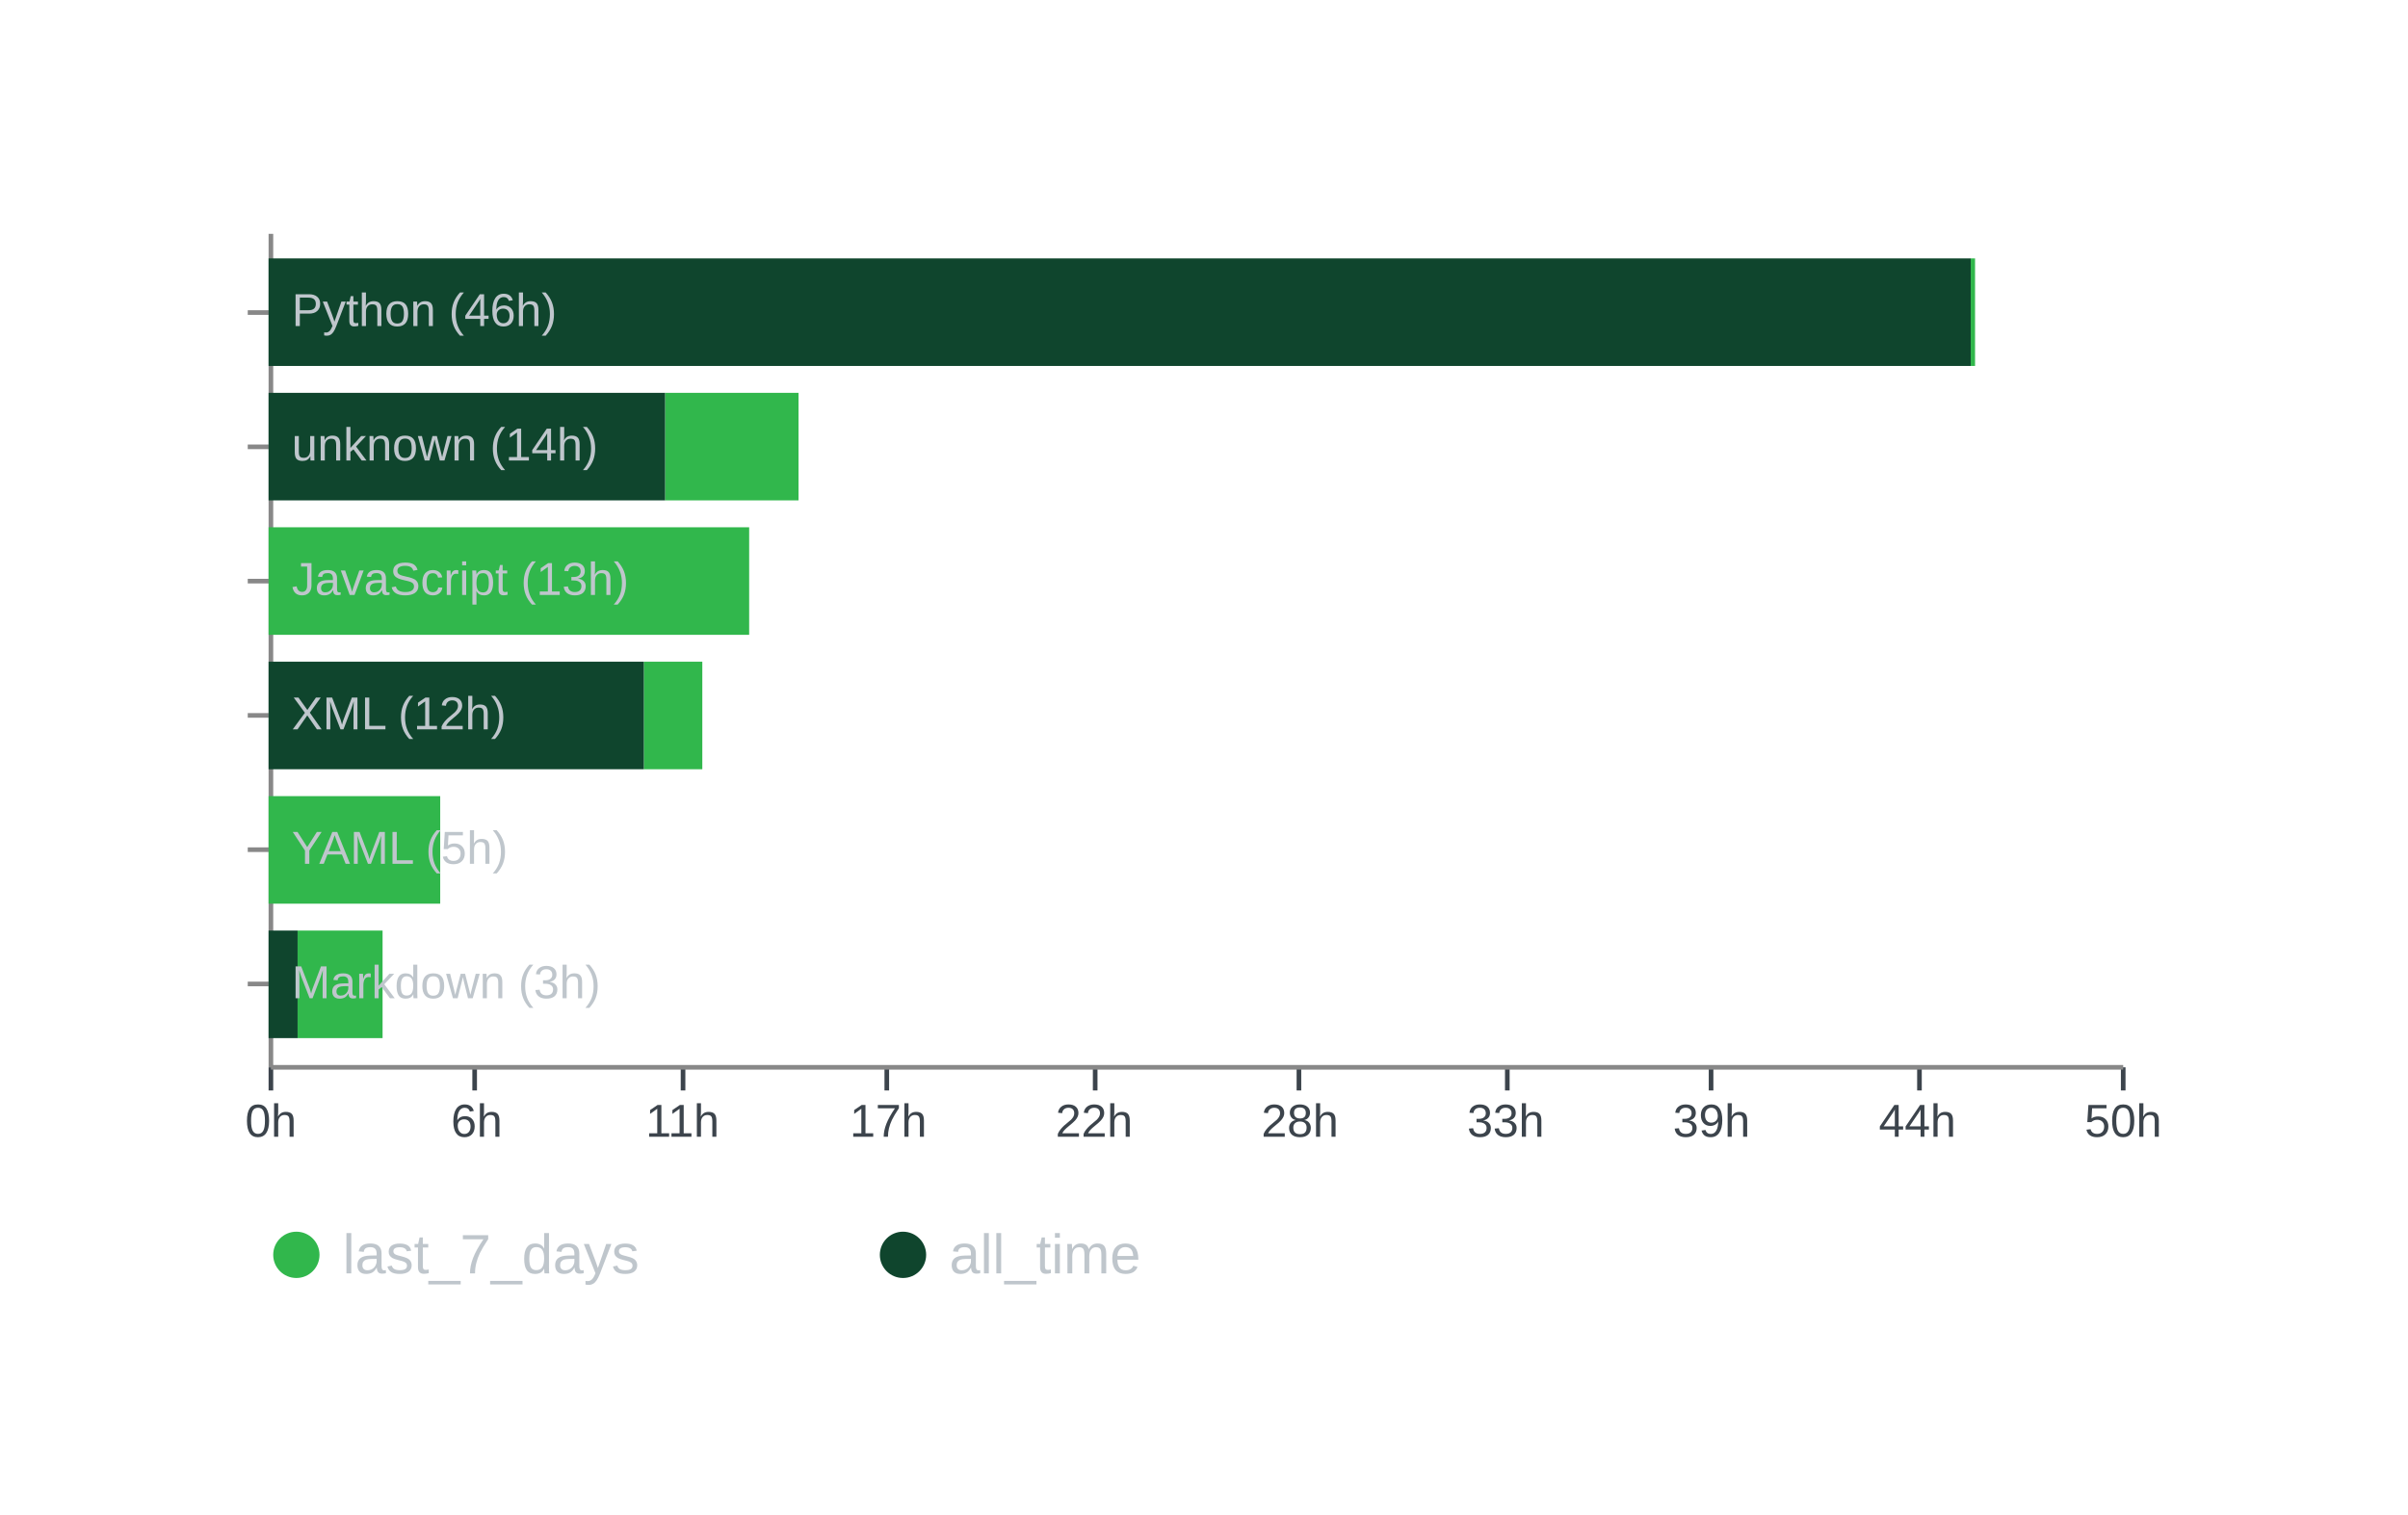
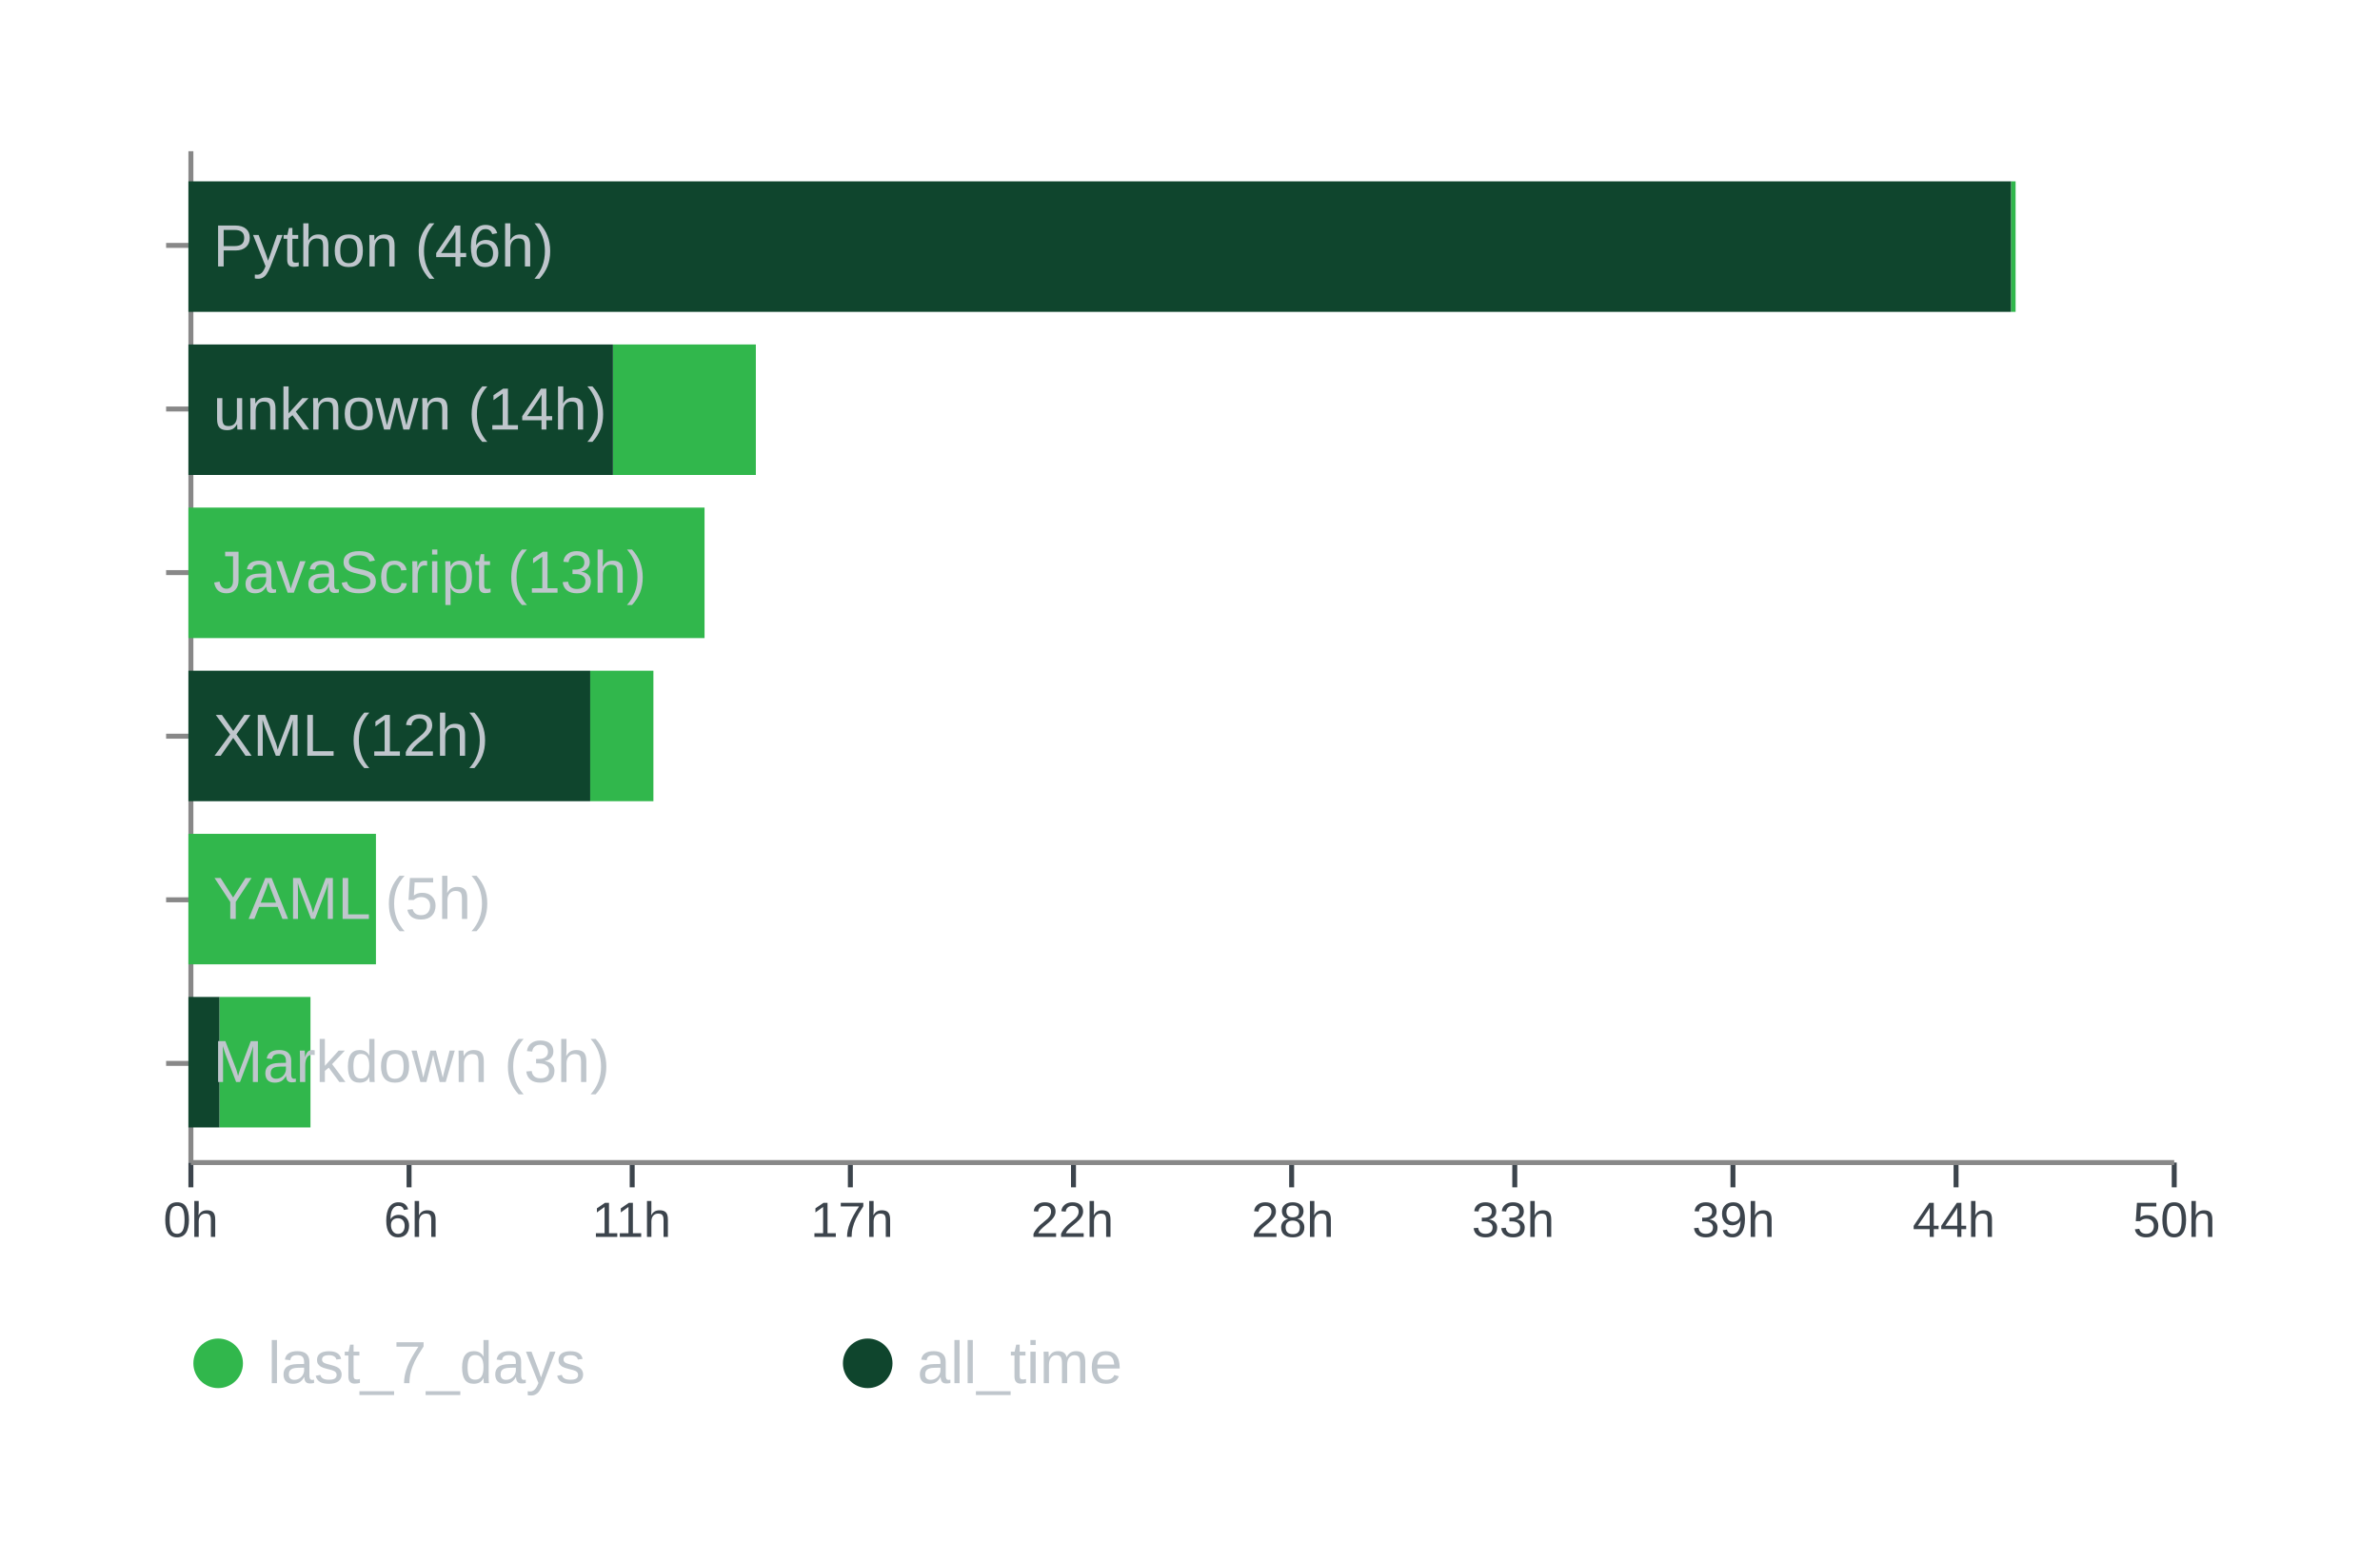
- <svg xmlns="http://www.w3.org/2000/svg" version="1.1" class="marks" width="520" height="327" viewBox="0 0 520 327">
-   <g fill="none" stroke-miterlimit="10" transform="translate(58,50)">
+ <svg xmlns="http://www.w3.org/2000/svg" version="1.1" class="marks" width="480" height="311" viewBox="0 0 480 311">
+   <g fill="none" stroke-miterlimit="10" transform="translate(38,30)">
    <g class="mark-group role-frame root" role="graphics-object" aria-roledescription="group mark container">
      <g transform="translate(0,0)">
-         <path class="background" aria-hidden="true" d="M0,0h400v180h-400Z" />
+         <path class="background" aria-hidden="true" d="M0,0h400v204h-400Z" />
        <g>
          <g class="mark-group role-axis" role="graphics-symbol" aria-roledescription="axis" aria-label="Y-axis for a discrete scale with 6 values: Python, unknown, JavaScript, XML, YAML, Markdown">
            <g transform="translate(0.5,0.5)">
              <path class="background" aria-hidden="true" d="M0,0h0v0h0Z" pointer-events="none" />
              <g>
                <g class="mark-rule role-axis-tick" pointer-events="none">
-                   <line transform="translate(0,17)" x2="-5" y2="0" stroke="#888" stroke-width="1" opacity="1" />
-                   <line transform="translate(0,46)" x2="-5" y2="0" stroke="#888" stroke-width="1" opacity="1" />
-                   <line transform="translate(0,75)" x2="-5" y2="0" stroke="#888" stroke-width="1" opacity="1" />
-                   <line transform="translate(0,104)" x2="-5" y2="0" stroke="#888" stroke-width="1" opacity="1" />
-                   <line transform="translate(0,133)" x2="-5" y2="0" stroke="#888" stroke-width="1" opacity="1" />
-                   <line transform="translate(0,162)" x2="-5" y2="0" stroke="#888" stroke-width="1" opacity="1" />
+                   <line transform="translate(0,19)" x2="-5" y2="0" stroke="#888" stroke-width="1" opacity="1" />
+                   <line transform="translate(0,52)" x2="-5" y2="0" stroke="#888" stroke-width="1" opacity="1" />
+                   <line transform="translate(0,85)" x2="-5" y2="0" stroke="#888" stroke-width="1" opacity="1" />
+                   <line transform="translate(0,118)" x2="-5" y2="0" stroke="#888" stroke-width="1" opacity="1" />
+                   <line transform="translate(0,151)" x2="-5" y2="0" stroke="#888" stroke-width="1" opacity="1" />
+                   <line transform="translate(0,184)" x2="-5" y2="0" stroke="#888" stroke-width="1" opacity="1" />
                </g>
                <g class="mark-rule role-axis-domain" pointer-events="none">
-                   <line transform="translate(0,0)" x2="0" y2="180" stroke="#888" stroke-width="1" opacity="1" />
+                   <line transform="translate(0,0)" x2="0" y2="204" stroke="#888" stroke-width="1" opacity="1" />
                </g>
              </g>
              <path class="foreground" aria-hidden="true" d="" pointer-events="none" display="none" />
            </g>
          </g>
          <g class="mark-rect role-mark" role="graphics-symbol" aria-roledescription="rect mark container">
-             <path d="M367.571,5.806h0.936v23.226h-0.936Z" fill="#31b74c" />
-             <path d="M0,5.806h367.571v23.226h-367.571Z" fill="#0f452d" />
-             <path d="M85.618,34.839h28.822v23.226h-28.822Z" fill="#31b74c" />
-             <path d="M0,34.839h85.618v23.226h-85.618Z" fill="#0f452d" />
-             <path d="M0,63.871h103.78v23.226h-103.78Z" fill="#31b74c" />
-             <path d="M0,63.871h0v23.226h0Z" fill="#0f452d" />
-             <path d="M81.031,92.903h12.631v23.226h-12.631Z" fill="#31b74c" />
-             <path d="M0,92.903h81.031v23.226h-81.031Z" fill="#0f452d" />
-             <path d="M0,121.935h37.062v23.226h-37.062Z" fill="#31b74c" />
-             <path d="M0,121.935h0v23.226h0Z" fill="#0f452d" />
-             <path d="M6.264,150.968h18.353v23.226h-18.353Z" fill="#31b74c" />
-             <path d="M0,150.968h6.264v23.226h-6.264Z" fill="#0f452d" />
+             <path d="M367.571,6.581h0.936v26.323h-0.936Z" fill="#31b74c" />
+             <path d="M0,6.581h367.571v26.323h-367.571Z" fill="#0f452d" />
+             <path d="M85.618,39.484h28.822v26.323h-28.822Z" fill="#31b74c" />
+             <path d="M0,39.484h85.618v26.323h-85.618Z" fill="#0f452d" />
+             <path d="M0,72.387h104.093v26.323h-104.093Z" fill="#31b74c" />
+             <path d="M0,72.387h0v26.323h0Z" fill="#0f452d" />
+             <path d="M81.031,105.29h12.747v26.323h-12.747Z" fill="#31b74c" />
+             <path d="M0,105.29h81.031v26.323h-81.031Z" fill="#0f452d" />
+             <path d="M0,138.194h37.82v26.323h-37.82Z" fill="#31b74c" />
+             <path d="M0,138.194h0v26.323h0Z" fill="#0f452d" />
+             <path d="M6.264,171.097h18.353v26.323h-18.353Z" fill="#31b74c" />
+             <path d="M0,171.097h6.264v26.323h-6.264Z" fill="#0f452d" />
          </g>
          <g class="mark-text role-mark" role="graphics-object" aria-roledescription="text mark container">
-             <text text-anchor="start" transform="translate(5,20.41935)" font-family="Arial, sans-serif" font-size="10px" fill="#bfc6cc">Python (46h)</text>
-             <text text-anchor="start" transform="translate(5,49.45161)" font-family="Arial, sans-serif" font-size="10px" fill="#bfc6cc">unknown (14h)</text>
-             <text text-anchor="start" transform="translate(5,78.48387)" font-family="Arial, sans-serif" font-size="10px" fill="#bfc6cc">JavaScript (13h)</text>
-             <text text-anchor="start" transform="translate(5,107.5161)" font-family="Arial, sans-serif" font-size="10px" fill="#bfc6cc">XML (12h)</text>
-             <text text-anchor="start" transform="translate(5,136.5484)" font-family="Arial, sans-serif" font-size="10px" fill="#bfc6cc">YAML (5h)</text>
-             <text text-anchor="start" transform="translate(5,165.5806)" font-family="Arial, sans-serif" font-size="10px" fill="#bfc6cc">Markdown (3h)</text>
+             <text text-anchor="start" transform="translate(5,23.74194)" font-family="Arial, sans-serif" font-size="12px" fill="#bfc6cc">Python (46h)</text>
+             <text text-anchor="start" transform="translate(5,56.64516)" font-family="Arial, sans-serif" font-size="12px" fill="#bfc6cc">unknown (14h)</text>
+             <text text-anchor="start" transform="translate(5,89.54839)" font-family="Arial, sans-serif" font-size="12px" fill="#bfc6cc">JavaScript (13h)</text>
+             <text text-anchor="start" transform="translate(5,122.4516)" font-family="Arial, sans-serif" font-size="12px" fill="#bfc6cc">XML (12h)</text>
+             <text text-anchor="start" transform="translate(5,155.3548)" font-family="Arial, sans-serif" font-size="12px" fill="#bfc6cc">YAML (5h)</text>
+             <text text-anchor="start" transform="translate(5,188.2581)" font-family="Arial, sans-serif" font-size="12px" fill="#bfc6cc">Markdown (3h)</text>
          </g>
          <g class="mark-group role-legend" role="graphics-symbol" aria-roledescription="legend" aria-label="Symbol legend for fill color with 2 values: last_7_days, all_time">
-             <g transform="translate(0,215)">
+             <g transform="translate(0,239)">
              <path class="background" aria-hidden="true" d="M0,0h223v12h-223Z" pointer-events="none" />
              <g>
                <g class="mark-group role-legend-entry">
                  <g transform="translate(0,0)">
                    <path class="background" aria-hidden="true" d="M0,0h0v0h0Z" pointer-events="none" />
                    <g>
                      <g class="mark-group role-scope" role="graphics-object" aria-roledescription="group mark container">
                        <g transform="translate(0,0)">
                          <path class="background" aria-hidden="true" d="M0,0h121v12h-121Z" pointer-events="none" opacity="1" />
                          <g>
                            <g class="mark-symbol role-legend-symbol" pointer-events="none">
                              <path transform="translate(6,6)" d="M5,0A5,5,0,1,1,-5,0A5,5,0,1,1,5,0" fill="#31b74c" stroke-width="1.5" opacity="1" />
                            </g>
                            <g class="mark-text role-legend-label" pointer-events="none">
                              <text text-anchor="start" transform="translate(16,10)" font-family="Arial, sans-serif" font-size="12px" fill="#bfc6cc" opacity="1">last_7_days</text>
                            </g>
                          </g>
                          <path class="foreground" aria-hidden="true" d="" pointer-events="none" display="none" />
                        </g>
                        <g transform="translate(131,0)">
                          <path class="background" aria-hidden="true" d="M0,0h92v12h-92Z" pointer-events="none" opacity="1" />
                          <g>
                            <g class="mark-symbol role-legend-symbol" pointer-events="none">
                              <path transform="translate(6,6)" d="M5,0A5,5,0,1,1,-5,0A5,5,0,1,1,5,0" fill="#0f452d" stroke-width="1.5" opacity="1" />
                            </g>
                            <g class="mark-text role-legend-label" pointer-events="none">
                              <text text-anchor="start" transform="translate(16,10)" font-family="Arial, sans-serif" font-size="12px" fill="#bfc6cc" opacity="1">all_time</text>
                            </g>
                          </g>
                          <path class="foreground" aria-hidden="true" d="" pointer-events="none" display="none" />
                        </g>
                      </g>
                    </g>
                    <path class="foreground" aria-hidden="true" d="" pointer-events="none" display="none" />
                  </g>
                </g>
              </g>
              <path class="foreground" aria-hidden="true" d="" pointer-events="none" display="none" />
            </g>
          </g>
          <g class="mark-group role-axis" role="graphics-symbol" aria-roledescription="axis" aria-label="X-axis for a linear scale with values from 0k to 180k">
-             <g transform="translate(0.5,180.5)">
+             <g transform="translate(0.5,204.5)">
              <path class="background" aria-hidden="true" d="M0,0h0v0h0Z" pointer-events="none" />
              <g>
                <g class="mark-rule role-axis-tick" pointer-events="none">
                  <line transform="translate(0,0)" x2="0" y2="5" stroke="#3c444c" stroke-width="1" opacity="1" />
                  <line transform="translate(44,0)" x2="0" y2="5" stroke="#3c444c" stroke-width="1" opacity="1" />
                  <line transform="translate(89,0)" x2="0" y2="5" stroke="#3c444c" stroke-width="1" opacity="1" />
                  <line transform="translate(133,0)" x2="0" y2="5" stroke="#3c444c" stroke-width="1" opacity="1" />
                  <line transform="translate(178,0)" x2="0" y2="5" stroke="#3c444c" stroke-width="1" opacity="1" />
                  <line transform="translate(222,0)" x2="0" y2="5" stroke="#3c444c" stroke-width="1" opacity="1" />
                  <line transform="translate(267,0)" x2="0" y2="5" stroke="#3c444c" stroke-width="1" opacity="1" />
                  <line transform="translate(311,0)" x2="0" y2="5" stroke="#3c444c" stroke-width="1" opacity="1" />
                  <line transform="translate(356,0)" x2="0" y2="5" stroke="#3c444c" stroke-width="1" opacity="1" />
                  <line transform="translate(400,0)" x2="0" y2="5" stroke="#3c444c" stroke-width="1" opacity="1" />
                </g>
                <g class="mark-text role-axis-label" pointer-events="none">
                  <text text-anchor="middle" transform="translate(0,15)" font-family="Arial, sans-serif" font-size="10px" fill="#3c444c" opacity="1">0h</text>
                  <text text-anchor="middle" transform="translate(44.44444,15)" font-family="Arial, sans-serif" font-size="10px" fill="#3c444c" opacity="1">6h</text>
                  <text text-anchor="middle" transform="translate(88.88889,15)" font-family="Arial, sans-serif" font-size="10px" fill="#3c444c" opacity="1">11h</text>
                  <text text-anchor="middle" transform="translate(133.3333,15)" font-family="Arial, sans-serif" font-size="10px" fill="#3c444c" opacity="1">17h</text>
                  <text text-anchor="middle" transform="translate(177.7778,15)" font-family="Arial, sans-serif" font-size="10px" fill="#3c444c" opacity="1">22h</text>
                  <text text-anchor="middle" transform="translate(222.2222,15)" font-family="Arial, sans-serif" font-size="10px" fill="#3c444c" opacity="1">28h</text>
                  <text text-anchor="middle" transform="translate(266.6667,15)" font-family="Arial, sans-serif" font-size="10px" fill="#3c444c" opacity="1">33h</text>
                  <text text-anchor="middle" transform="translate(311.1111,15)" font-family="Arial, sans-serif" font-size="10px" fill="#3c444c" opacity="1">39h</text>
                  <text text-anchor="middle" transform="translate(355.5556,15)" font-family="Arial, sans-serif" font-size="10px" fill="#3c444c" opacity="1">44h</text>
                  <text text-anchor="middle" transform="translate(400,15)" font-family="Arial, sans-serif" font-size="10px" fill="#3c444c" opacity="1">50h</text>
                </g>
                <g class="mark-rule role-axis-domain" pointer-events="none">
                  <line transform="translate(0,0)" x2="400" y2="0" stroke="#888" stroke-width="1" opacity="1" />
                </g>
              </g>
              <path class="foreground" aria-hidden="true" d="" pointer-events="none" display="none" />
            </g>
          </g>
        </g>
        <path class="foreground" aria-hidden="true" d="" display="none" />
      </g>
    </g>
  </g>
</svg>
